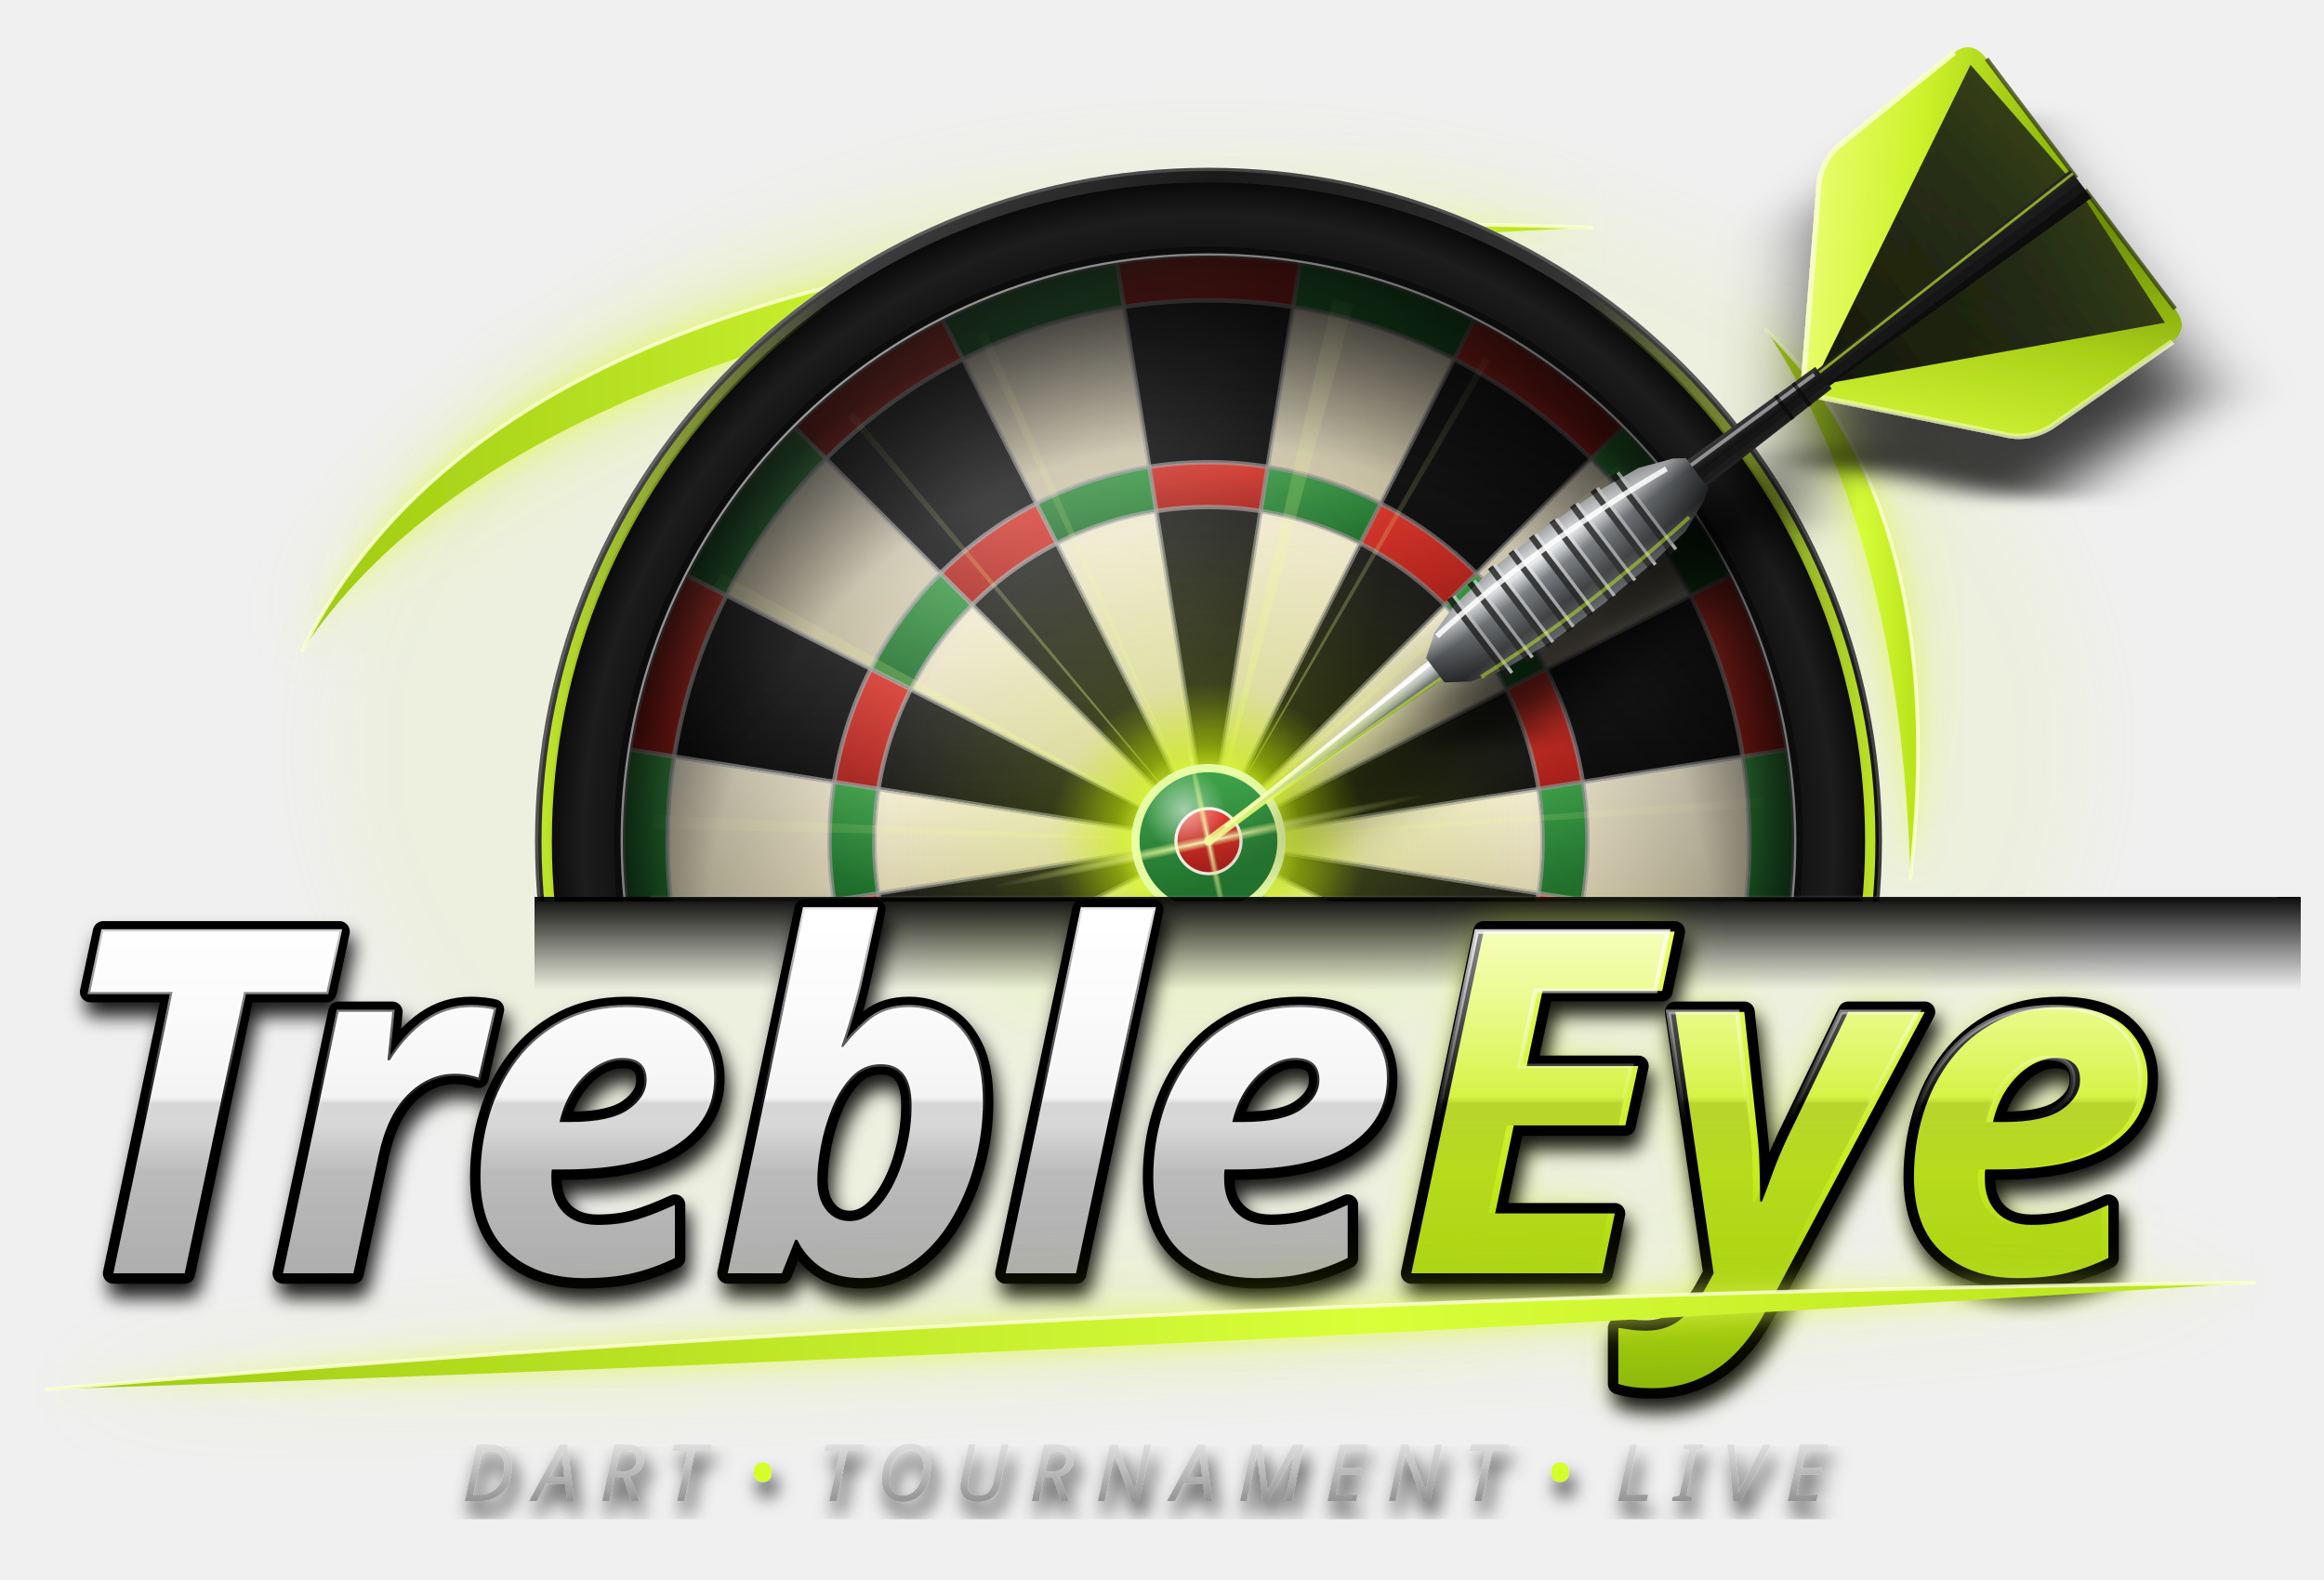
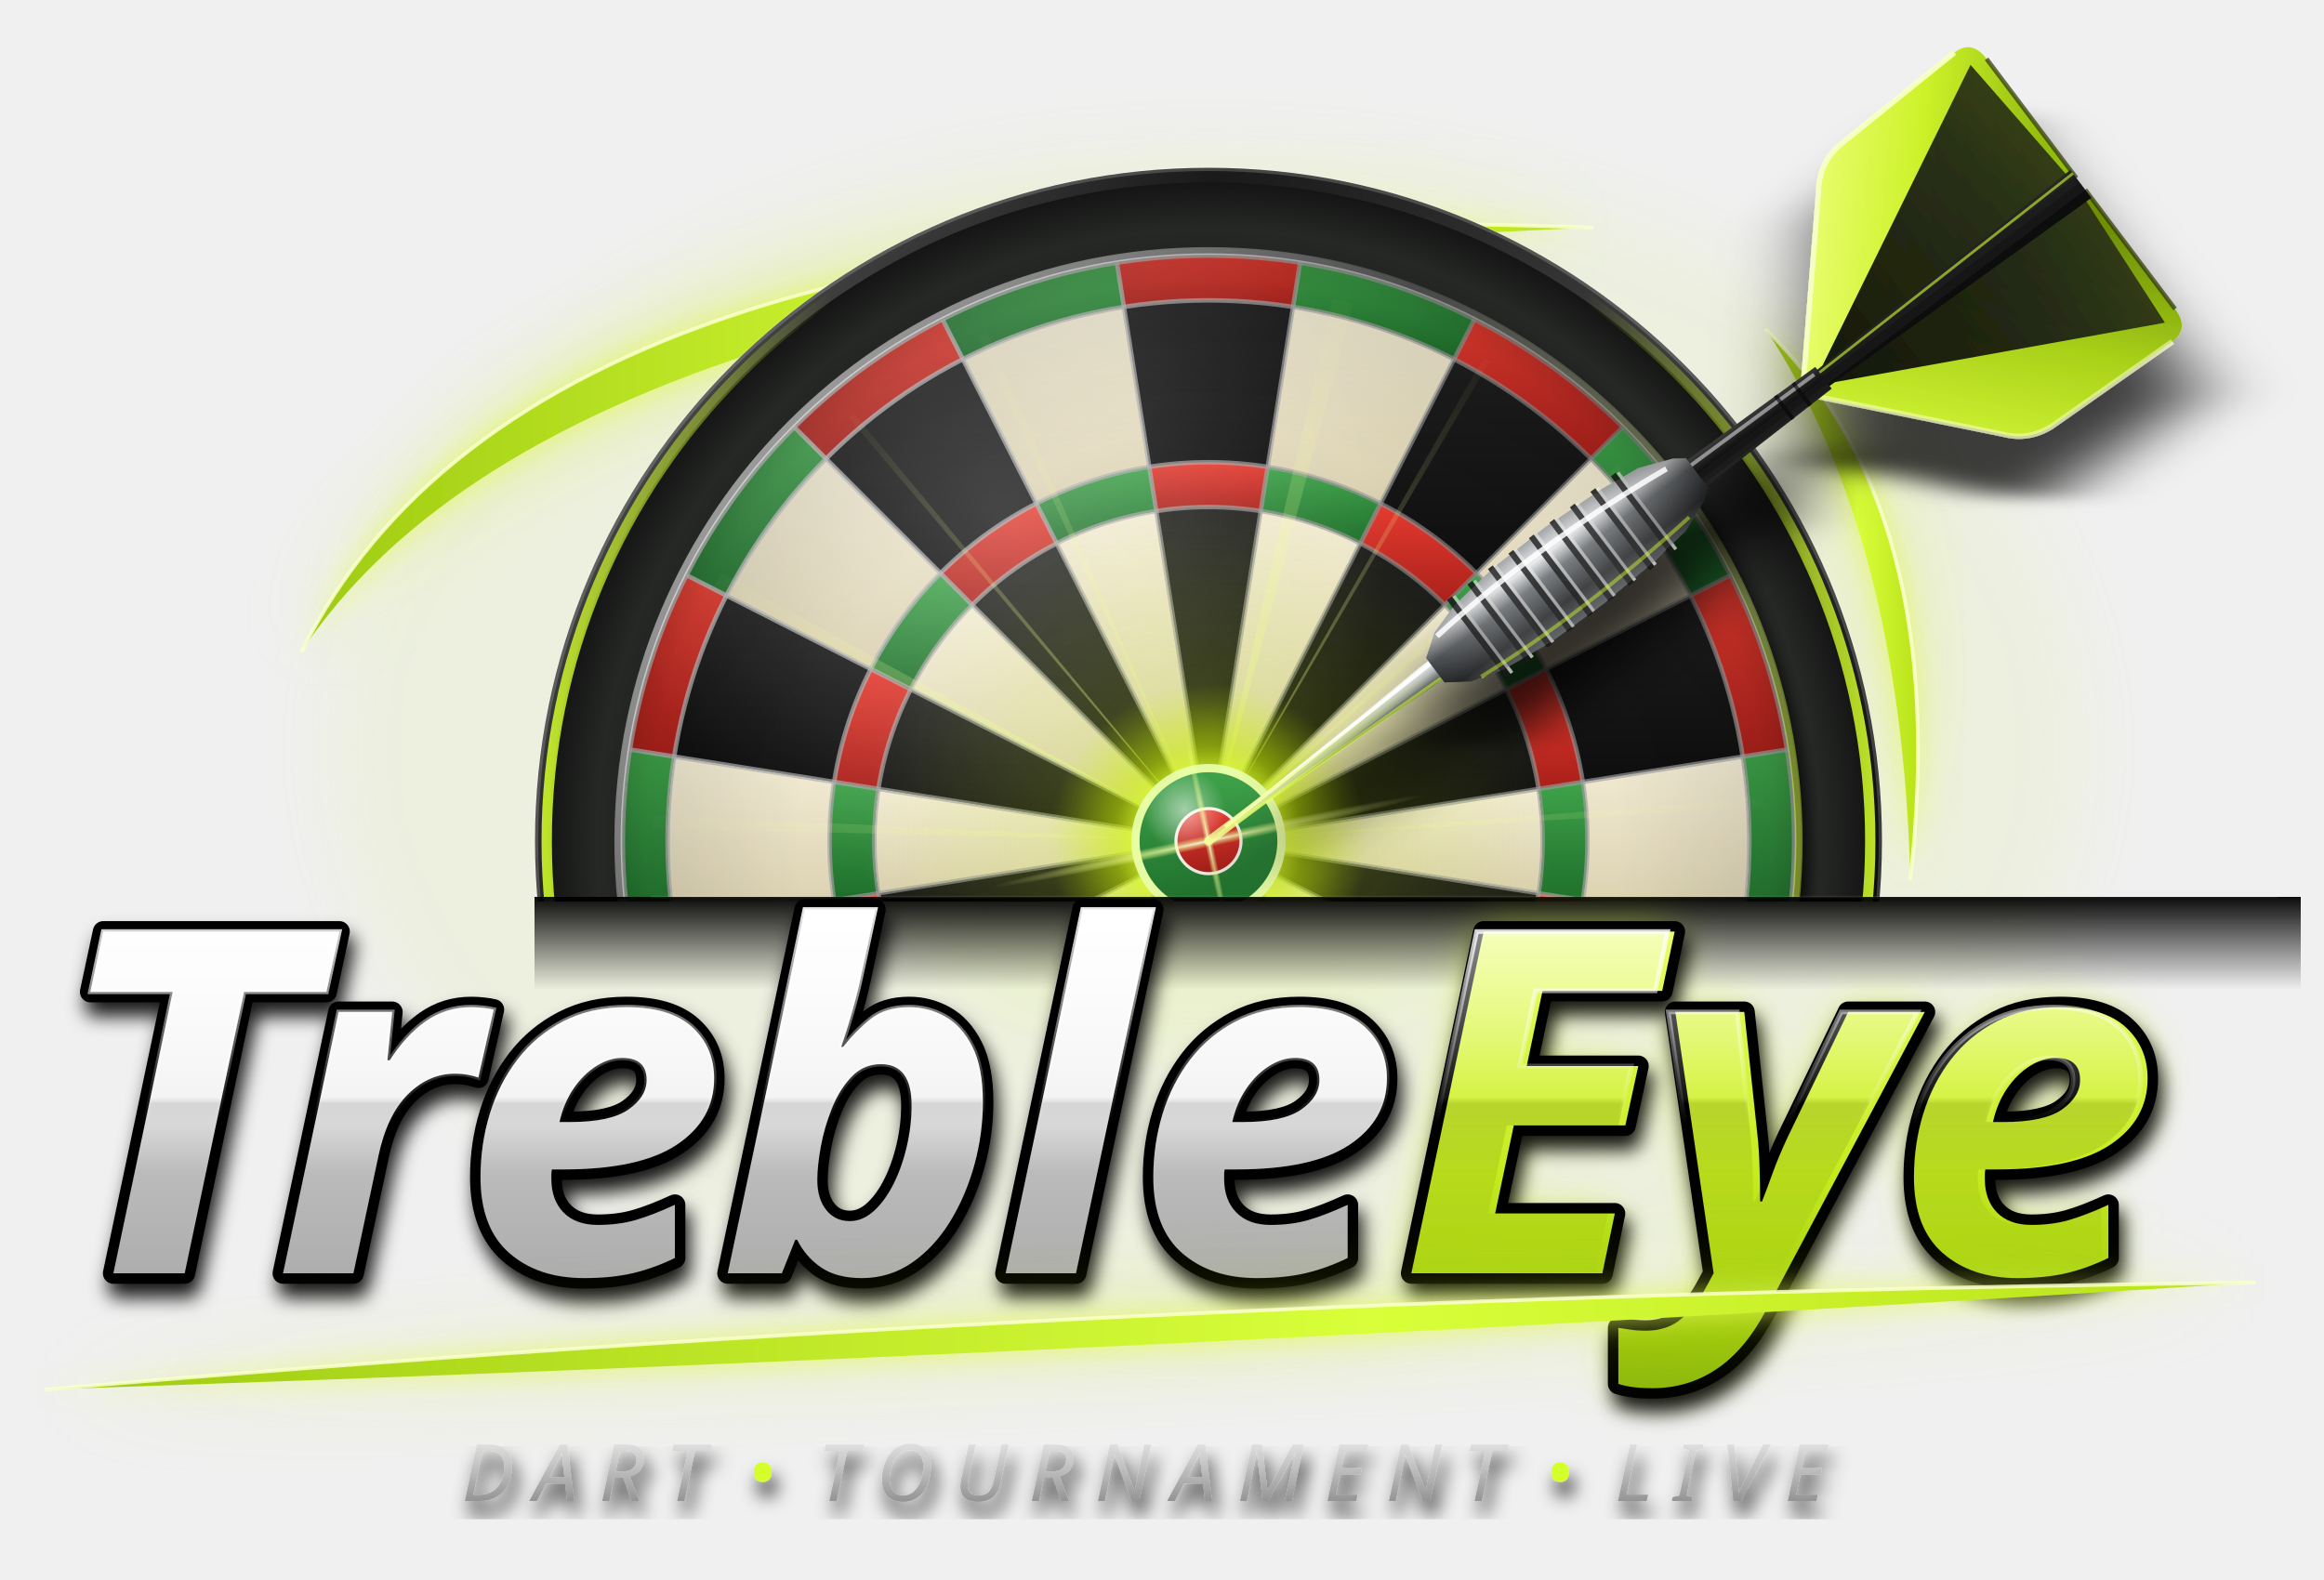
<svg xmlns="http://www.w3.org/2000/svg" viewBox="20 70 1000 680">
  <defs>
    <linearGradient id="bk" x1="0" y1="0" x2="0" y2="1">
      <stop offset="0" stop-color="#1e1e1e" />
      <stop offset="1" stop-color="#0e0e0e" />
    </linearGradient>
    <linearGradient id="bg" x1="0" y1="0" x2="0" y2="1">
      <stop offset="0" stop-color="#F2EBD3" />
      <stop offset="1" stop-color="#D9CFAF" />
    </linearGradient>
    <linearGradient id="rd" x1="0" y1="0" x2="0" y2="1">
      <stop offset="0" stop-color="#E53B2F" />
      <stop offset="1" stop-color="#A9201A" />
    </linearGradient>
    <linearGradient id="gr" x1="0" y1="0" x2="0" y2="1">
      <stop offset="0" stop-color="#3FA34A" />
      <stop offset="1" stop-color="#1E6E2B" />
    </linearGradient>
    <linearGradient id="tip" x1="0" y1="-1.1" x2="0" y2="1.1" gradientUnits="userSpaceOnUse">
      <stop offset="0" stop-color="#ffffff" />
      <stop offset=".45" stop-color="#b9bcbf" />
      <stop offset="1" stop-color="#3d4042" />
    </linearGradient>
    <linearGradient id="barrel" x1="0" y1="-4.4" x2="0" y2="4.4" gradientUnits="userSpaceOnUse">
      <stop offset="0" stop-color="#9a9da0" />
      <stop offset=".22" stop-color="#e9ebed" />
      <stop offset=".42" stop-color="#6d7175" />
      <stop offset=".75" stop-color="#2b2d2f" />
      <stop offset="1" stop-color="#55595c" />
    </linearGradient>
    <linearGradient id="barrelSheen" x1="26" y1="0" x2="56" y2="0" gradientUnits="userSpaceOnUse">
      <stop offset="0" stop-color="#000" stop-opacity=".35" />
      <stop offset=".45" stop-color="#fff" stop-opacity=".08" />
      <stop offset="1" stop-color="#000" stop-opacity=".4" />
    </linearGradient>
    <linearGradient id="flIn" x1="70" y1="0" x2="100" y2="0" gradientUnits="userSpaceOnUse">
      <stop offset="0" stop-color="#050505" />
      <stop offset=".7" stop-color="#1b1f14" />
      <stop offset="1" stop-color="#2c3418" />
    </linearGradient>
    <linearGradient id="shaft" x1="0" y1="-2" x2="0" y2="2" gradientUnits="userSpaceOnUse">
      <stop offset="0" stop-color="#4a4a4a" />
      <stop offset=".5" stop-color="#111" />
      <stop offset="1" stop-color="#2a2a2a" />
    </linearGradient>
    <linearGradient id="flU" x1="80" y1="-15" x2="95" y2="0" gradientUnits="userSpaceOnUse">
      <stop offset="0" stop-color="#EEFF7A" />
      <stop offset=".5" stop-color="#CDF22A" />
      <stop offset="1" stop-color="#94BC0E" />
    </linearGradient>
    <linearGradient id="flD" x1="80" y1="15" x2="95" y2="0" gradientUnits="userSpaceOnUse">
      <stop offset="0" stop-color="#D2F535" />
      <stop offset=".5" stop-color="#A8D018" />
      <stop offset="1" stop-color="#6F9006" />
    </linearGradient>
    <linearGradient id="flM" x1="0" y1="-2" x2="0" y2="2" gradientUnits="userSpaceOnUse">
      <stop offset="0" stop-color="#2b2b2b" />
      <stop offset="1" stop-color="#050505" />
    </linearGradient>
    <linearGradient id="streak" x1="0" y1="1" x2="1" y2="0">
      <stop offset="0" stop-color="#f4ff9a" />
      <stop offset="1" stop-color="#d6ff2a" stop-opacity="0" />
    </linearGradient>
    <linearGradient id="lime" x1="0" y1="0" x2="0" y2="1">
      <stop offset="0" stop-color="#EEFF6E" />
      <stop offset=".55" stop-color="#C6EC1E" />
      <stop offset="1" stop-color="#8DB80B" />
    </linearGradient>
    <linearGradient id="limeS" x1="0" y1="0" x2="1" y2="0">
      <stop offset="0" stop-color="#9FCB12" />
      <stop offset=".6" stop-color="#D9FF3A" />
      <stop offset="1" stop-color="#B9E21A" />
    </linearGradient>
    <linearGradient id="chrome" x1="0" y1="0" x2="0" y2="1">
      <stop offset="0" stop-color="#FFFFFF" />
      <stop offset=".45" stop-color="#F1F1F1" />
      <stop offset=".55" stop-color="#C9C9C9" />
      <stop offset="1" stop-color="#8E8E8E" />
    </linearGradient>
    <filter id="glow" x="-20%" y="-50%" width="140%" height="200%">
      <feGaussianBlur in="SourceGraphic" stdDeviation="6" result="b" />
      <feColorMatrix in="b" type="matrix" values="0 0 0 0 .78  0 0 0 0 .95  0 0 0 0 .1  0 0 0 .8 0" result="c" />
      <feMerge>
        <feMergeNode in="c" />
        <feMergeNode in="SourceGraphic" />
      </feMerge>
    </filter>
    <filter id="dsh" x="-20%" y="-50%" width="140%" height="200%">
      <feDropShadow dx="-3" dy="5" stdDeviation="3" flood-color="#000" flood-opacity=".75" />
    </filter>
    <filter id="txt" x="-10%" y="-20%" width="120%" height="150%">
      <feDropShadow dx="2" dy="6" stdDeviation="4" flood-color="#000" flood-opacity=".9" />
    </filter>
    <filter id="bloomW" x="-30%" y="-80%" width="160%" height="260%">
      <feGaussianBlur stdDeviation="18" />
    </filter>
    <filter id="blur3" x="-20%" y="-50%" width="140%" height="200%">
      <feGaussianBlur stdDeviation="3" />
    </filter>
    <filter id="eyeGlow" x="-20%" y="-40%" width="140%" height="180%">
      <feGaussianBlur stdDeviation="10" />
    </filter>
    <radialGradient id="spec">
      <stop offset="0" stop-color="#fff" />
      <stop offset="1" stop-color="#fff" stop-opacity="0" />
    </radialGradient>
    <linearGradient id="edgeHi" x1="0" y1="0" x2="0" y2="1">
      <stop offset="0" stop-color="#fff" stop-opacity=".9" />
      <stop offset=".45" stop-color="#fff" stop-opacity="0" />
    </linearGradient>
    <filter id="softglow" x="-30%" y="-30%" width="160%" height="160%">
      <feGaussianBlur stdDeviation="14" />
    </filter>
    <radialGradient id="Lrim" cx="540" cy="432" r="283.5" gradientUnits="userSpaceOnUse">
-       <stop offset=".82" stop-color="#050505" />
-       <stop offset=".95" stop-color="#1d1d1d" />
-       <stop offset="1" stop-color="#0a0a0a" />
+       <stop offset=".8" stop-color="#1a1b1a" />
+       <stop offset=".93" stop-color="#262826" />
+       <stop offset="1" stop-color="#141514" />
    </radialGradient>
    <linearGradient id="LrimEdge" x1="288" y1="104.4" x2="792" y2="507.6" gradientUnits="userSpaceOnUse">
      <stop offset="0" stop-color="#6b6b6b" />
      <stop offset=".35" stop-color="#1a1a1a" />
      <stop offset=".65" stop-color="#3c3c3c" />
      <stop offset="1" stop-color="#0d0d0d" />
    </linearGradient>
    <linearGradient id="Lwire" x1="288" y1="180" x2="792" y2="684" gradientUnits="userSpaceOnUse">
      <stop offset="0" stop-color="#d9d9d9" stop-opacity=".85" />
      <stop offset=".5" stop-color="#8a8a8a" stop-opacity=".6" />
      <stop offset="1" stop-color="#cfcfcf" stop-opacity=".8" />
    </linearGradient>
    <radialGradient id="Lvig" cx="540" cy="432" r="252.0" gradientUnits="userSpaceOnUse">
-       <stop offset=".55" stop-color="#000" stop-opacity="0" />
-       <stop offset=".92" stop-color="#000" stop-opacity=".28" />
-       <stop offset="1" stop-color="#000" stop-opacity=".55" />
+       <stop offset=".7" stop-color="#000" stop-opacity="0" />
+       <stop offset=".96" stop-color="#000" stop-opacity=".1" />
+       <stop offset="1" stop-color="#000" stop-opacity=".18" />
    </radialGradient>
    <radialGradient id="Lsheen" cx="451.8" cy="293.4" r="277.2" gradientUnits="userSpaceOnUse">
      <stop offset="0" stop-color="#fff" stop-opacity=".22" />
      <stop offset=".6" stop-color="#fff" stop-opacity="0" />
    </radialGradient>
    <radialGradient id="Ldepth" cx="540" cy="477.36" r="277.2" gradientUnits="userSpaceOnUse">
      <stop offset=".78" stop-color="#000" stop-opacity="0" />
      <stop offset="1" stop-color="#000" stop-opacity=".6" />
    </radialGradient>
    <linearGradient id="LrimLime" x1="250.2" y1="0" x2="829.8" y2="0" gradientUnits="userSpaceOnUse">
      <stop offset="0" stop-color="#D4FF2A" stop-opacity=".9" />
      <stop offset=".22" stop-color="#D4FF2A" stop-opacity="0" />
      <stop offset=".78" stop-color="#D4FF2A" stop-opacity="0" />
      <stop offset="1" stop-color="#D4FF2A" stop-opacity=".9" />
+     </linearGradient>
+     <linearGradient id="LedgeLt" x1="288" y1="180" x2="691.2" y2="532.8" gradientUnits="userSpaceOnUse">
+       <stop offset="0" stop-color="#fff" stop-opacity=".75" />
+       <stop offset=".5" stop-color="#fff" stop-opacity=".15" />
+       <stop offset="1" stop-color="#D4FF2A" stop-opacity=".45" />
    </linearGradient>
    <radialGradient id="Lray" cx="540" cy="432" r="252.0" gradientUnits="userSpaceOnUse">
      <stop offset="0" stop-color="#F4FF9A" />
      <stop offset="1" stop-color="#F4FF9A" stop-opacity="0" />
    </radialGradient>
    <radialGradient id="Lbloom" cx="540" cy="432" r="148.235" gradientUnits="userSpaceOnUse">
      <stop offset="0" stop-color="#E8FF4A" stop-opacity=".55" />
      <stop offset=".4" stop-color="#C8F000" stop-opacity=".16" />
      <stop offset="1" stop-color="#C8F000" stop-opacity="0" />
    </radialGradient>
    <radialGradient id="LbullGloss" cx="529.624" cy="418.659" r="29.647" gradientUnits="userSpaceOnUse">
      <stop offset="0" stop-color="#fff" stop-opacity=".55" />
      <stop offset=".6" stop-color="#fff" stop-opacity="0" />
    </radialGradient>
    <radialGradient id="Lflare">
      <stop offset="0" stop-color="#fff" stop-opacity=".95" />
      <stop offset=".3" stop-color="#F4FF9A" stop-opacity=".6" />
      <stop offset="1" stop-color="#F4FF9A" stop-opacity="0" />
    </radialGradient>
    <radialGradient id="Lhalo" cx="540" cy="432" r="68.188" gradientUnits="userSpaceOnUse">
      <stop offset=".35" stop-color="#e4ff3c" stop-opacity=".95" />
      <stop offset=".6" stop-color="#c8f000" stop-opacity=".45" />
      <stop offset="1" stop-color="#c8f000" stop-opacity="0" />
    </radialGradient>
    <clipPath id="Lclip">
      <rect x="0" y="0" width="1536" height="458" />
    </clipPath>
    <linearGradient id="glossL" x1="0" y1="470" x2="0" y2="620" gradientUnits="userSpaceOnUse">
      <stop offset="0" stop-color="#fff" stop-opacity=".55" />
      <stop offset=".48" stop-color="#fff" stop-opacity=".08" />
      <stop offset=".5" stop-color="#000" stop-opacity=".12" />
      <stop offset="1" stop-color="#000" stop-opacity="0" />
    </linearGradient>
    <linearGradient id="plate" x1="0" y1="0" x2="0" y2="1">
      <stop offset="0" stop-color="#000" stop-opacity=".95" />
      <stop offset="1" stop-color="#000" stop-opacity="0" />
    </linearGradient>
    <linearGradient id="tagG" x1="0" y1="690" x2="0" y2="718" gradientUnits="userSpaceOnUse">
      <stop offset="0" stop-color="#E4E4E4" />
      <stop offset="1" stop-color="#8E8E8E" />
    </linearGradient>
    <linearGradient id="floor" x1="0" y1="0" x2="1" y2="0">
      <stop offset="0" stop-color="#C6EC1E" stop-opacity="0" />
      <stop offset=".35" stop-color="#7d8a55" stop-opacity=".7" />
      <stop offset="1" stop-color="#C6EC1E" stop-opacity="0" />
    </linearGradient>
  </defs>
  <ellipse cx="540" cy="392" rx="380" ry="260" fill="#C6EC1E" opacity=".08" filter="url(#softglow)" />
  <ellipse cx="540" cy="432" rx="140" ry="90" fill="#D4FF2A" opacity=".10" filter="url(#softglow)" />
  <path d="M150.0 350.0Q250.0 150.0 705.0 168.0Q260.0 185.0 150.0 350.0Z" fill="#C8F000" opacity=".45" filter="url(#bloomW)" />
  <path d="M150.0 350.0Q250.0 150.0 705.0 168.0Q260.0 185.0 150.0 350.0Z" fill="url(#limeS)" filter="url(#glow)" />
  <path d="M150.0 350.0Q250.0 150.0 705.0 168.0" fill="none" stroke="#FBFFD0" stroke-width="1.6" stroke-linecap="round" opacity=".85" />
  <path d="M780.0 212.0Q860.0 290.0 842.0 448.0Q838.0 300.0 780.0 212.0Z" fill="#C8F000" opacity=".45" filter="url(#bloomW)" />
  <path d="M780.0 212.0Q860.0 290.0 842.0 448.0Q838.0 300.0 780.0 212.0Z" fill="url(#limeS)" filter="url(#glow)" />
  <path d="M780.0 212.0Q860.0 290.0 842.0 448.0" fill="none" stroke="#FBFFD0" stroke-width="1.6" stroke-linecap="round" opacity=".85" />
  <g clip-path="url(#Lclip)">
    <circle cx="540" cy="432" r="289.8" fill="url(#LrimEdge)" />
    <circle cx="540" cy="432" r="283.5" fill="url(#Lrim)" />
-     <circle cx="540" cy="432" r="255.78" fill="#0c0c0c" />
+     <circle cx="543.706" cy="437.929" r="254.52" fill="#000" opacity=".75" filter="url(#blur3)" />
+     <circle cx="540" cy="432" r="255.024" fill="#2a2a2a" />
    <path d="M517.5 290.0A143.788 143.788 0 0 1 562.5 290.0L544.6 402.7A29.647 29.647 0 0 0 535.4 402.7Z" fill="url(#bk)" />
    <path d="M514.5 270.9A163.059 163.059 0 0 1 565.5 270.9L562.5 290.0A143.788 143.788 0 0 0 517.5 290.0Z" fill="url(#rd)" />
    <path d="M503.6 202.1A232.729 232.729 0 0 1 576.4 202.1L565.5 270.9A163.059 163.059 0 0 0 514.5 270.9Z" fill="url(#bk)" />
    <path d="M500.6 183.1A252.0 252.0 0 0 1 579.4 183.1L576.4 202.1A232.729 232.729 0 0 0 503.6 202.1Z" fill="url(#rd)" />
    <path d="M562.5 290.0A143.788 143.788 0 0 1 605.3 303.9L553.5 405.6A29.647 29.647 0 0 0 544.6 402.7Z" fill="url(#bg)" />
    <path d="M565.5 270.9A163.059 163.059 0 0 1 614.0 286.7L605.3 303.9A143.788 143.788 0 0 0 562.5 290.0Z" fill="url(#gr)" />
    <path d="M576.4 202.1A232.729 232.729 0 0 1 645.7 224.6L614.0 286.7A163.059 163.059 0 0 0 565.5 270.9Z" fill="url(#bg)" />
    <path d="M579.4 183.1A252.0 252.0 0 0 1 654.4 207.5L645.7 224.6A232.729 232.729 0 0 0 576.4 202.1Z" fill="url(#gr)" />
    <path d="M605.3 303.9A143.788 143.788 0 0 1 641.7 330.3L561.0 411.0A29.647 29.647 0 0 0 553.5 405.6Z" fill="url(#bk)" />
    <path d="M614.0 286.7A163.059 163.059 0 0 1 655.3 316.7L641.7 330.3A143.788 143.788 0 0 0 605.3 303.9Z" fill="url(#rd)" />
    <path d="M645.7 224.6A232.729 232.729 0 0 1 704.6 267.4L655.3 316.7A163.059 163.059 0 0 0 614.0 286.7Z" fill="url(#bk)" />
    <path d="M654.4 207.5A252.0 252.0 0 0 1 718.2 253.8L704.6 267.4A232.729 232.729 0 0 0 645.7 224.6Z" fill="url(#rd)" />
    <path d="M641.7 330.3A143.788 143.788 0 0 1 668.1 366.7L566.4 418.5A29.647 29.647 0 0 0 561.0 411.0Z" fill="url(#bg)" />
    <path d="M655.3 316.7A163.059 163.059 0 0 1 685.3 358.0L668.1 366.7A143.788 143.788 0 0 0 641.7 330.3Z" fill="url(#gr)" />
    <path d="M704.6 267.4A232.729 232.729 0 0 1 747.4 326.3L685.3 358.0A163.059 163.059 0 0 0 655.3 316.7Z" fill="url(#bg)" />
    <path d="M718.2 253.8A252.0 252.0 0 0 1 764.5 317.6L747.4 326.3A232.729 232.729 0 0 0 704.6 267.4Z" fill="url(#gr)" />
    <path d="M668.1 366.7A143.788 143.788 0 0 1 682.0 409.5L569.3 427.4A29.647 29.647 0 0 0 566.4 418.5Z" fill="url(#bk)" />
    <path d="M685.3 358.0A163.059 163.059 0 0 1 701.1 406.5L682.0 409.5A143.788 143.788 0 0 0 668.1 366.7Z" fill="url(#rd)" />
    <path d="M747.4 326.3A232.729 232.729 0 0 1 769.9 395.6L701.1 406.5A163.059 163.059 0 0 0 685.3 358.0Z" fill="url(#bk)" />
    <path d="M764.5 317.6A252.0 252.0 0 0 1 788.9 392.6L769.9 395.6A232.729 232.729 0 0 0 747.4 326.3Z" fill="url(#rd)" />
    <path d="M682.0 409.5A143.788 143.788 0 0 1 682.0 454.5L569.3 436.6A29.647 29.647 0 0 0 569.3 427.4Z" fill="url(#bg)" />
    <path d="M701.1 406.5A163.059 163.059 0 0 1 701.1 457.5L682.0 454.5A143.788 143.788 0 0 0 682.0 409.5Z" fill="url(#gr)" />
    <path d="M769.9 395.6A232.729 232.729 0 0 1 769.9 468.4L701.1 457.5A163.059 163.059 0 0 0 701.1 406.5Z" fill="url(#bg)" />
    <path d="M788.9 392.6A252.0 252.0 0 0 1 788.9 471.4L769.9 468.4A232.729 232.729 0 0 0 769.9 395.6Z" fill="url(#gr)" />
    <path d="M682.0 454.5A143.788 143.788 0 0 1 668.1 497.3L566.4 445.5A29.647 29.647 0 0 0 569.3 436.6Z" fill="url(#bk)" />
    <path d="M701.1 457.5A163.059 163.059 0 0 1 685.3 506.0L668.1 497.3A143.788 143.788 0 0 0 682.0 454.5Z" fill="url(#rd)" />
    <path d="M769.9 468.4A232.729 232.729 0 0 1 747.4 537.7L685.3 506.0A163.059 163.059 0 0 0 701.1 457.5Z" fill="url(#bk)" />
    <path d="M788.9 471.4A252.0 252.0 0 0 1 764.5 546.4L747.4 537.7A232.729 232.729 0 0 0 769.9 468.4Z" fill="url(#rd)" />
    <path d="M668.1 497.3A143.788 143.788 0 0 1 641.7 533.7L561.0 453.0A29.647 29.647 0 0 0 566.4 445.5Z" fill="url(#bg)" />
    <path d="M685.3 506.0A163.059 163.059 0 0 1 655.3 547.3L641.7 533.7A143.788 143.788 0 0 0 668.1 497.3Z" fill="url(#gr)" />
    <path d="M747.4 537.7A232.729 232.729 0 0 1 704.6 596.6L655.3 547.3A163.059 163.059 0 0 0 685.3 506.0Z" fill="url(#bg)" />
    <path d="M764.5 546.4A252.0 252.0 0 0 1 718.2 610.2L704.6 596.6A232.729 232.729 0 0 0 747.4 537.7Z" fill="url(#gr)" />
    <path d="M641.7 533.7A143.788 143.788 0 0 1 605.3 560.1L553.5 458.4A29.647 29.647 0 0 0 561.0 453.0Z" fill="url(#bk)" />
    <path d="M655.3 547.3A163.059 163.059 0 0 1 614.0 577.3L605.3 560.1A143.788 143.788 0 0 0 641.7 533.7Z" fill="url(#rd)" />
    <path d="M704.6 596.6A232.729 232.729 0 0 1 645.7 639.4L614.0 577.3A163.059 163.059 0 0 0 655.3 547.3Z" fill="url(#bk)" />
    <path d="M718.2 610.2A252.0 252.0 0 0 1 654.4 656.5L645.7 639.4A232.729 232.729 0 0 0 704.6 596.6Z" fill="url(#rd)" />
    <path d="M605.3 560.1A143.788 143.788 0 0 1 562.5 574.0L544.6 461.3A29.647 29.647 0 0 0 553.5 458.4Z" fill="url(#bg)" />
    <path d="M614.0 577.3A163.059 163.059 0 0 1 565.5 593.1L562.5 574.0A143.788 143.788 0 0 0 605.3 560.1Z" fill="url(#gr)" />
    <path d="M645.7 639.4A232.729 232.729 0 0 1 576.4 661.9L565.5 593.1A163.059 163.059 0 0 0 614.0 577.3Z" fill="url(#bg)" />
    <path d="M654.4 656.5A252.0 252.0 0 0 1 579.4 680.9L576.4 661.9A232.729 232.729 0 0 0 645.7 639.4Z" fill="url(#gr)" />
    <path d="M562.5 574.0A143.788 143.788 0 0 1 517.5 574.0L535.4 461.3A29.647 29.647 0 0 0 544.6 461.3Z" fill="url(#bk)" />
    <path d="M565.5 593.1A163.059 163.059 0 0 1 514.5 593.1L517.5 574.0A143.788 143.788 0 0 0 562.5 574.0Z" fill="url(#rd)" />
    <path d="M576.4 661.9A232.729 232.729 0 0 1 503.6 661.9L514.5 593.1A163.059 163.059 0 0 0 565.5 593.1Z" fill="url(#bk)" />
    <path d="M579.4 680.9A252.0 252.0 0 0 1 500.6 680.9L503.6 661.9A232.729 232.729 0 0 0 576.4 661.9Z" fill="url(#rd)" />
    <path d="M517.5 574.0A143.788 143.788 0 0 1 474.7 560.1L526.5 458.4A29.647 29.647 0 0 0 535.4 461.3Z" fill="url(#bg)" />
    <path d="M514.5 593.1A163.059 163.059 0 0 1 466.0 577.3L474.7 560.1A143.788 143.788 0 0 0 517.5 574.0Z" fill="url(#gr)" />
    <path d="M503.6 661.9A232.729 232.729 0 0 1 434.3 639.4L466.0 577.3A163.059 163.059 0 0 0 514.5 593.1Z" fill="url(#bg)" />
    <path d="M500.6 680.9A252.0 252.0 0 0 1 425.6 656.5L434.3 639.4A232.729 232.729 0 0 0 503.6 661.9Z" fill="url(#gr)" />
    <path d="M474.7 560.1A143.788 143.788 0 0 1 438.3 533.7L519.0 453.0A29.647 29.647 0 0 0 526.5 458.4Z" fill="url(#bk)" />
    <path d="M466.0 577.3A163.059 163.059 0 0 1 424.7 547.3L438.3 533.7A143.788 143.788 0 0 0 474.7 560.1Z" fill="url(#rd)" />
    <path d="M434.3 639.4A232.729 232.729 0 0 1 375.4 596.6L424.7 547.3A163.059 163.059 0 0 0 466.0 577.3Z" fill="url(#bk)" />
    <path d="M425.6 656.5A252.0 252.0 0 0 1 361.8 610.2L375.4 596.6A232.729 232.729 0 0 0 434.3 639.4Z" fill="url(#rd)" />
    <path d="M438.3 533.7A143.788 143.788 0 0 1 411.9 497.3L513.6 445.5A29.647 29.647 0 0 0 519.0 453.0Z" fill="url(#bg)" />
    <path d="M424.7 547.3A163.059 163.059 0 0 1 394.7 506.0L411.9 497.3A143.788 143.788 0 0 0 438.3 533.7Z" fill="url(#gr)" />
    <path d="M375.4 596.6A232.729 232.729 0 0 1 332.6 537.7L394.7 506.0A163.059 163.059 0 0 0 424.7 547.3Z" fill="url(#bg)" />
    <path d="M361.8 610.2A252.0 252.0 0 0 1 315.5 546.4L332.6 537.7A232.729 232.729 0 0 0 375.4 596.6Z" fill="url(#gr)" />
    <path d="M411.9 497.3A143.788 143.788 0 0 1 398.0 454.5L510.7 436.6A29.647 29.647 0 0 0 513.6 445.5Z" fill="url(#bk)" />
    <path d="M394.7 506.0A163.059 163.059 0 0 1 378.9 457.5L398.0 454.5A143.788 143.788 0 0 0 411.9 497.3Z" fill="url(#rd)" />
    <path d="M332.6 537.7A232.729 232.729 0 0 1 310.1 468.4L378.9 457.5A163.059 163.059 0 0 0 394.7 506.0Z" fill="url(#bk)" />
    <path d="M315.5 546.4A252.0 252.0 0 0 1 291.1 471.4L310.1 468.4A232.729 232.729 0 0 0 332.6 537.7Z" fill="url(#rd)" />
    <path d="M398.0 454.5A143.788 143.788 0 0 1 398.0 409.5L510.7 427.4A29.647 29.647 0 0 0 510.7 436.6Z" fill="url(#bg)" />
    <path d="M378.9 457.5A163.059 163.059 0 0 1 378.9 406.5L398.0 409.5A143.788 143.788 0 0 0 398.0 454.5Z" fill="url(#gr)" />
    <path d="M310.1 468.4A232.729 232.729 0 0 1 310.1 395.6L378.9 406.5A163.059 163.059 0 0 0 378.9 457.5Z" fill="url(#bg)" />
    <path d="M291.1 471.4A252.0 252.0 0 0 1 291.1 392.6L310.1 395.6A232.729 232.729 0 0 0 310.1 468.4Z" fill="url(#gr)" />
    <path d="M398.0 409.5A143.788 143.788 0 0 1 411.9 366.7L513.6 418.5A29.647 29.647 0 0 0 510.7 427.4Z" fill="url(#bk)" />
    <path d="M378.9 406.5A163.059 163.059 0 0 1 394.7 358.0L411.9 366.7A143.788 143.788 0 0 0 398.0 409.5Z" fill="url(#rd)" />
    <path d="M310.1 395.6A232.729 232.729 0 0 1 332.6 326.3L394.7 358.0A163.059 163.059 0 0 0 378.9 406.5Z" fill="url(#bk)" />
    <path d="M291.1 392.6A252.0 252.0 0 0 1 315.5 317.6L332.6 326.3A232.729 232.729 0 0 0 310.1 395.6Z" fill="url(#rd)" />
    <path d="M411.9 366.7A143.788 143.788 0 0 1 438.3 330.3L519.0 411.0A29.647 29.647 0 0 0 513.6 418.5Z" fill="url(#bg)" />
    <path d="M394.7 358.0A163.059 163.059 0 0 1 424.7 316.7L438.3 330.3A143.788 143.788 0 0 0 411.9 366.7Z" fill="url(#gr)" />
    <path d="M332.6 326.3A232.729 232.729 0 0 1 375.4 267.4L424.7 316.7A163.059 163.059 0 0 0 394.7 358.0Z" fill="url(#bg)" />
    <path d="M315.5 317.6A252.0 252.0 0 0 1 361.8 253.8L375.4 267.4A232.729 232.729 0 0 0 332.6 326.3Z" fill="url(#gr)" />
    <path d="M438.3 330.3A143.788 143.788 0 0 1 474.7 303.9L526.5 405.6A29.647 29.647 0 0 0 519.0 411.0Z" fill="url(#bk)" />
    <path d="M424.7 316.7A163.059 163.059 0 0 1 466.0 286.7L474.7 303.9A143.788 143.788 0 0 0 438.3 330.3Z" fill="url(#rd)" />
    <path d="M375.4 267.4A232.729 232.729 0 0 1 434.3 224.6L466.0 286.7A163.059 163.059 0 0 0 424.7 316.7Z" fill="url(#bk)" />
    <path d="M361.8 253.8A252.0 252.0 0 0 1 425.6 207.5L434.3 224.6A232.729 232.729 0 0 0 375.4 267.4Z" fill="url(#rd)" />
    <path d="M474.7 303.9A143.788 143.788 0 0 1 517.5 290.0L535.4 402.7A29.647 29.647 0 0 0 526.5 405.6Z" fill="url(#bg)" />
    <path d="M466.0 286.7A163.059 163.059 0 0 1 514.5 270.9L517.5 290.0A143.788 143.788 0 0 0 474.7 303.9Z" fill="url(#gr)" />
    <path d="M434.3 224.6A232.729 232.729 0 0 1 503.6 202.1L514.5 270.9A163.059 163.059 0 0 0 466.0 286.7Z" fill="url(#bg)" />
    <path d="M425.6 207.5A252.0 252.0 0 0 1 500.6 183.1L503.6 202.1A232.729 232.729 0 0 0 434.3 224.6Z" fill="url(#gr)" />
    <path d="M535.4 402.7L500.6 183.1 M544.6 402.7L579.4 183.1 M553.5 405.6L654.4 207.5 M561.0 411.0L718.2 253.8 M566.4 418.5L764.5 317.6 M569.3 427.4L788.9 392.6 M569.3 436.6L788.9 471.4 M566.4 445.5L764.5 546.4 M561.0 453.0L718.2 610.2 M553.5 458.4L654.4 656.5 M544.6 461.3L579.4 680.9 M535.4 461.3L500.6 680.9 M526.5 458.4L425.6 656.5 M519.0 453.0L361.8 610.2 M513.6 445.5L315.5 546.4 M510.7 436.6L291.1 471.4 M510.7 427.4L291.1 392.6 M513.6 418.5L315.5 317.6 M519.0 411.0L361.8 253.8 M526.5 405.6L425.6 207.5" stroke="url(#Lwire)" stroke-width="1.927" fill="none" />
    <circle cx="540" cy="432" r="143.788" stroke="url(#Lwire)" stroke-width="1.927" fill="none" />
    <circle cx="540" cy="432" r="163.059" stroke="url(#Lwire)" stroke-width="1.927" fill="none" />
    <circle cx="540" cy="432" r="232.729" stroke="url(#Lwire)" stroke-width="1.927" fill="none" />
    <circle cx="540" cy="432" r="252.0" stroke="url(#Lwire)" stroke-width="1.927" fill="none" />
    <circle cx="540" cy="432" r="252.0" fill="url(#Lvig)" />
    <circle cx="540" cy="432" r="252.0" fill="url(#Lsheen)" />
-     <circle cx="540" cy="432" r="252.0" fill="url(#Ldepth)" />
+     <circle cx="540" cy="432" r="254.016" fill="none" stroke="url(#LedgeLt)" stroke-width="3.261" />
    <circle cx="540" cy="432" r="284.76" fill="none" stroke="url(#LrimLime)" stroke-width="4.447" />
    <circle cx="540" cy="432" r="289.296" fill="none" stroke="#fff" stroke-opacity=".18" stroke-width="1.779" />
    <path d="M327.1 322.6A239.4 239.4 0 0 1 330.2 316.7L514.0 417.7A29.647 29.647 0 0 0 513.6 418.4Z" fill="url(#Lray)" opacity="0.5" />
    <path d="M440.7 214.2A239.4 239.4 0 0 1 444.5 212.5L528.2 404.8A29.647 29.647 0 0 0 527.7 405.0Z" fill="url(#Lray)" opacity="0.35" />
    <path d="M593.4 198.6A239.4 239.4 0 0 1 602.4 200.9L547.7 403.4A29.647 29.647 0 0 0 546.6 403.1Z" fill="url(#Lray)" opacity="0.45" />
    <path d="M716.2 270.0A239.4 239.4 0 0 1 719.6 273.7L562.2 412.4A29.647 29.647 0 0 0 561.8 411.9Z" fill="url(#Lray)" opacity="0.4" />
    <path d="M300.7 426.6A239.4 239.4 0 0 1 300.9 420.7L510.4 430.6A29.647 29.647 0 0 0 510.4 431.3Z" fill="url(#Lray)" opacity="0.3" />
    <path d="M778.7 413.2A239.4 239.4 0 0 1 779.0 417.4L569.6 430.2A29.647 29.647 0 0 0 569.6 429.7Z" fill="url(#Lray)" opacity="0.3" />
    <path d="M385.0 249.6A239.4 239.4 0 0 1 387.2 247.7L521.1 409.2A29.647 29.647 0 0 0 520.8 409.4Z" fill="url(#Lray)" opacity="0.5" />
    <path d="M658.4 223.9A239.4 239.4 0 0 1 661.0 225.4L555.0 406.4A29.647 29.647 0 0 0 554.7 406.2Z" fill="url(#Lray)" opacity="0.45" />
    <circle cx="540" cy="432" r="148.235" fill="url(#Lbloom)" />
    <circle cx="540" cy="432" r="68.188" fill="url(#Lhalo)" />
    <circle cx="540" cy="432" r="33.205" fill="#e9ffb0" opacity=".9" />
    <circle cx="540" cy="432" r="29.647" fill="url(#gr)" />
    <circle cx="540" cy="432" r="14.675" fill="#f2f2e6" />
    <circle cx="540" cy="432" r="13.341" fill="url(#rd)" />
    <circle cx="540" cy="432" r="29.647" fill="url(#LbullGloss)" />
    <ellipse cx="540" cy="432" rx="94.871" ry="2.668" fill="url(#Lflare)" transform="rotate(-12 540 432)" />
    <ellipse cx="540" cy="432" rx="47.435" ry="1.779" fill="url(#Lflare)" transform="rotate(78 540 432)" />
  </g>
  <rect x="250" y="456" width="760" height="40" fill="url(#plate)" />
  <path d="M300 458L1000 458" stroke="url(#floor)" stroke-width="2" />
  <path d="M300 456L1000 456" stroke="#fff" stroke-opacity=".08" stroke-width="1" />
  <g transform="translate(551.75 450.8) rotate(-37) scale(4.7)" opacity=".5" filter="url(#blur3)">
    <path d="M0 0L60 -3L60 3Z" fill="#000" />
  </g>
  <g transform="translate(540 432) rotate(-37) scale(4.7)" filter="url(#dsh)">
    <g transform="translate(68 0) scale(1 1.12) translate(-68 0)">
      <path d="M68 0L80.5 -12.5Q82 -14.2 84.5 -14.4L98 -14.8Q100 -14.8 100 -12.8L100 -0.6Z" fill="url(#flU)" />
      <path d="M71 -0.8L98.5 -13.2L99.5 -0.8Z" fill="url(#flIn)" opacity=".92" />
      <path d="M68.5 -0.4L80.5 -12.5Q82 -14.2 84.5 -14.4L98 -14.8" fill="none" stroke="#F8FFC4" stroke-width=".45" opacity="0.95" />
      <path d="M100 -12.8L100 -0.6" stroke="#2a3300" stroke-width=".4" opacity=".7" />
      <path d="M68 0L80.5 12.5Q82 14.2 84.5 14.4L98 14.8Q100 14.8 100 12.8L100 0.6Z" fill="url(#flD)" />
      <path d="M71 0.8L98.5 13.2L99.5 0.8Z" fill="url(#flIn)" opacity=".92" />
      <path d="M68.5 0.4L80.5 12.5Q82 14.2 84.5 14.4L98 14.8" fill="none" stroke="#F8FFC4" stroke-width=".45" opacity="0.55" />
      <path d="M100 12.8L100 0.6" stroke="#2a3300" stroke-width=".4" opacity=".7" />
    </g>
    <path d="M69 -.9L100 -1.6L100 1.6L69 .9Z" fill="url(#flM)" />
    <path d="M70 -.6L100 -1.2" stroke="#D4FF2A" stroke-width=".25" opacity=".6" />
    <path d="M55 -1.5L70.5 -1.25L70.5 1.25L55 1.5Z" fill="url(#shaft)" />
    <path d="M56 -.9L70 -.75" stroke="#bdbdbd" stroke-width=".35" opacity=".7" />
    <path d="M66 -1.35L66 1.35M68 -1.3L68 1.3" stroke="#000" stroke-width=".35" opacity=".6" />
    <path d="M0 0L25 -1.05L27 -1.05L27 1.05L25 1.05Z" fill="url(#tip)" />
    <path d="M2 -.12L26 -.75" stroke="#fff" stroke-width=".35" opacity=".95" />
    <path d="M1 .1L26 .9" stroke="#D4FF2A" stroke-width=".3" opacity=".55" />
    <path d="M26 0 L26 -1.4 L28 -2.8 L31 -3.7 L36 -4.3 L42 -4.4 L48 -4.1 L52 -3.6 L55 -2.4 L56 -1.7 L56 1.7 L55 2.4 L52 3.6 L48 4.1 L42 4.4 L36 4.3 L31 3.7 L28 2.8 L26 1.4Z" fill="url(#barrel)" />
    <path d="M31.00 -4.5L31.00 4.5" stroke="#121212" stroke-width=".55" opacity=".85" />
    <path d="M31.45 -4.4L31.45 4.4" stroke="#f0f0f0" stroke-width=".3" opacity=".55" />
    <path d="M33.35 -4.5L33.35 4.5" stroke="#121212" stroke-width=".55" opacity=".85" />
    <path d="M33.80 -4.4L33.80 4.4" stroke="#f0f0f0" stroke-width=".3" opacity=".55" />
    <path d="M35.70 -4.5L35.70 4.5" stroke="#121212" stroke-width=".55" opacity=".85" />
    <path d="M36.15 -4.4L36.15 4.4" stroke="#f0f0f0" stroke-width=".3" opacity=".55" />
    <path d="M38.05 -4.5L38.05 4.5" stroke="#121212" stroke-width=".55" opacity=".85" />
    <path d="M38.50 -4.4L38.50 4.4" stroke="#f0f0f0" stroke-width=".3" opacity=".55" />
    <path d="M40.40 -4.5L40.40 4.5" stroke="#121212" stroke-width=".55" opacity=".85" />
    <path d="M40.85 -4.4L40.85 4.4" stroke="#f0f0f0" stroke-width=".3" opacity=".55" />
    <path d="M42.75 -4.5L42.75 4.5" stroke="#121212" stroke-width=".55" opacity=".85" />
    <path d="M43.20 -4.4L43.20 4.4" stroke="#f0f0f0" stroke-width=".3" opacity=".55" />
    <path d="M45.10 -4.5L45.10 4.5" stroke="#121212" stroke-width=".55" opacity=".85" />
    <path d="M45.55 -4.4L45.55 4.4" stroke="#f0f0f0" stroke-width=".3" opacity=".55" />
    <path d="M47.45 -4.5L47.45 4.5" stroke="#121212" stroke-width=".55" opacity=".85" />
    <path d="M47.90 -4.4L47.90 4.4" stroke="#f0f0f0" stroke-width=".3" opacity=".55" />
    <path d="M49.80 -4.5L49.80 4.5" stroke="#121212" stroke-width=".55" opacity=".85" />
    <path d="M50.25 -4.4L50.25 4.4" stroke="#f0f0f0" stroke-width=".3" opacity=".55" />
    <path d="M26 0 L26 -1.4 L28 -2.8 L31 -3.7 L36 -4.3 L42 -4.4 L48 -4.1 L52 -3.6 L55 -2.4 L56 -1.7 L56 1.7 L55 2.4 L52 3.6 L48 4.1 L42 4.4 L36 4.3 L31 3.7 L28 2.8 L26 1.4Z" fill="url(#barrelSheen)" />
    <path d="M28 -2.4Q40 -3.6 54 -2" stroke="#fff" stroke-width=".5" fill="none" opacity=".85" />
    <path d="M29 3Q40 4 53 2.8" stroke="#D4FF2A" stroke-width=".35" fill="none" opacity=".45" />
  </g>
  <path d="M540 432L637.6 358.5" stroke="url(#streak)" stroke-width="3.8" stroke-linecap="round" opacity=".85" />
  <g font-family="Kanit,'Arial Black',sans-serif" font-style="italic" font-weight="800" font-size="206" letter-spacing="-3">
    <text x="42" y="618" fill="#C8F000" opacity=".55" filter="url(#eyeGlow)">
      <tspan fill-opacity="0">Treble</tspan>Eye</text>
    <g filter="url(#txt)">
      <text x="42" y="618" fill="url(#chrome)" stroke="#050505" stroke-width="9" paint-order="stroke" stroke-linejoin="round">Treble<tspan fill="url(#lime)">Eye</tspan>
      </text>
    </g>
    <text x="42" y="618" fill="url(#glossL)">TrebleEye</text>
    <text x="42" y="618" fill="none" stroke="url(#edgeHi)" stroke-width="2">TrebleEye</text>
  </g>
  <path d="M40.0 668.0Q500.0 628.0 990.0 622.0Q520.0 652.0 40.0 668.0Z" fill="#C8F000" opacity=".45" filter="url(#bloomW)" />
  <path d="M40.0 668.0Q500.0 628.0 990.0 622.0Q520.0 652.0 40.0 668.0Z" fill="url(#limeS)" filter="url(#glow)" />
  <path d="M40.0 668.0Q500.0 628.0 990.0 622.0" fill="none" stroke="#FBFFD0" stroke-width="1.6" stroke-linecap="round" opacity=".85" />
  <text x="512" y="716" text-anchor="middle" font-family="Kanit,sans-serif" font-style="italic" font-weight="500" font-size="34" letter-spacing="9" fill="url(#tagG)" filter="url(#txt)">DART <tspan fill="#D4FF2A">•</tspan> TOURNAMENT <tspan fill="#D4FF2A">•</tspan> LIVE</text>
</svg>
